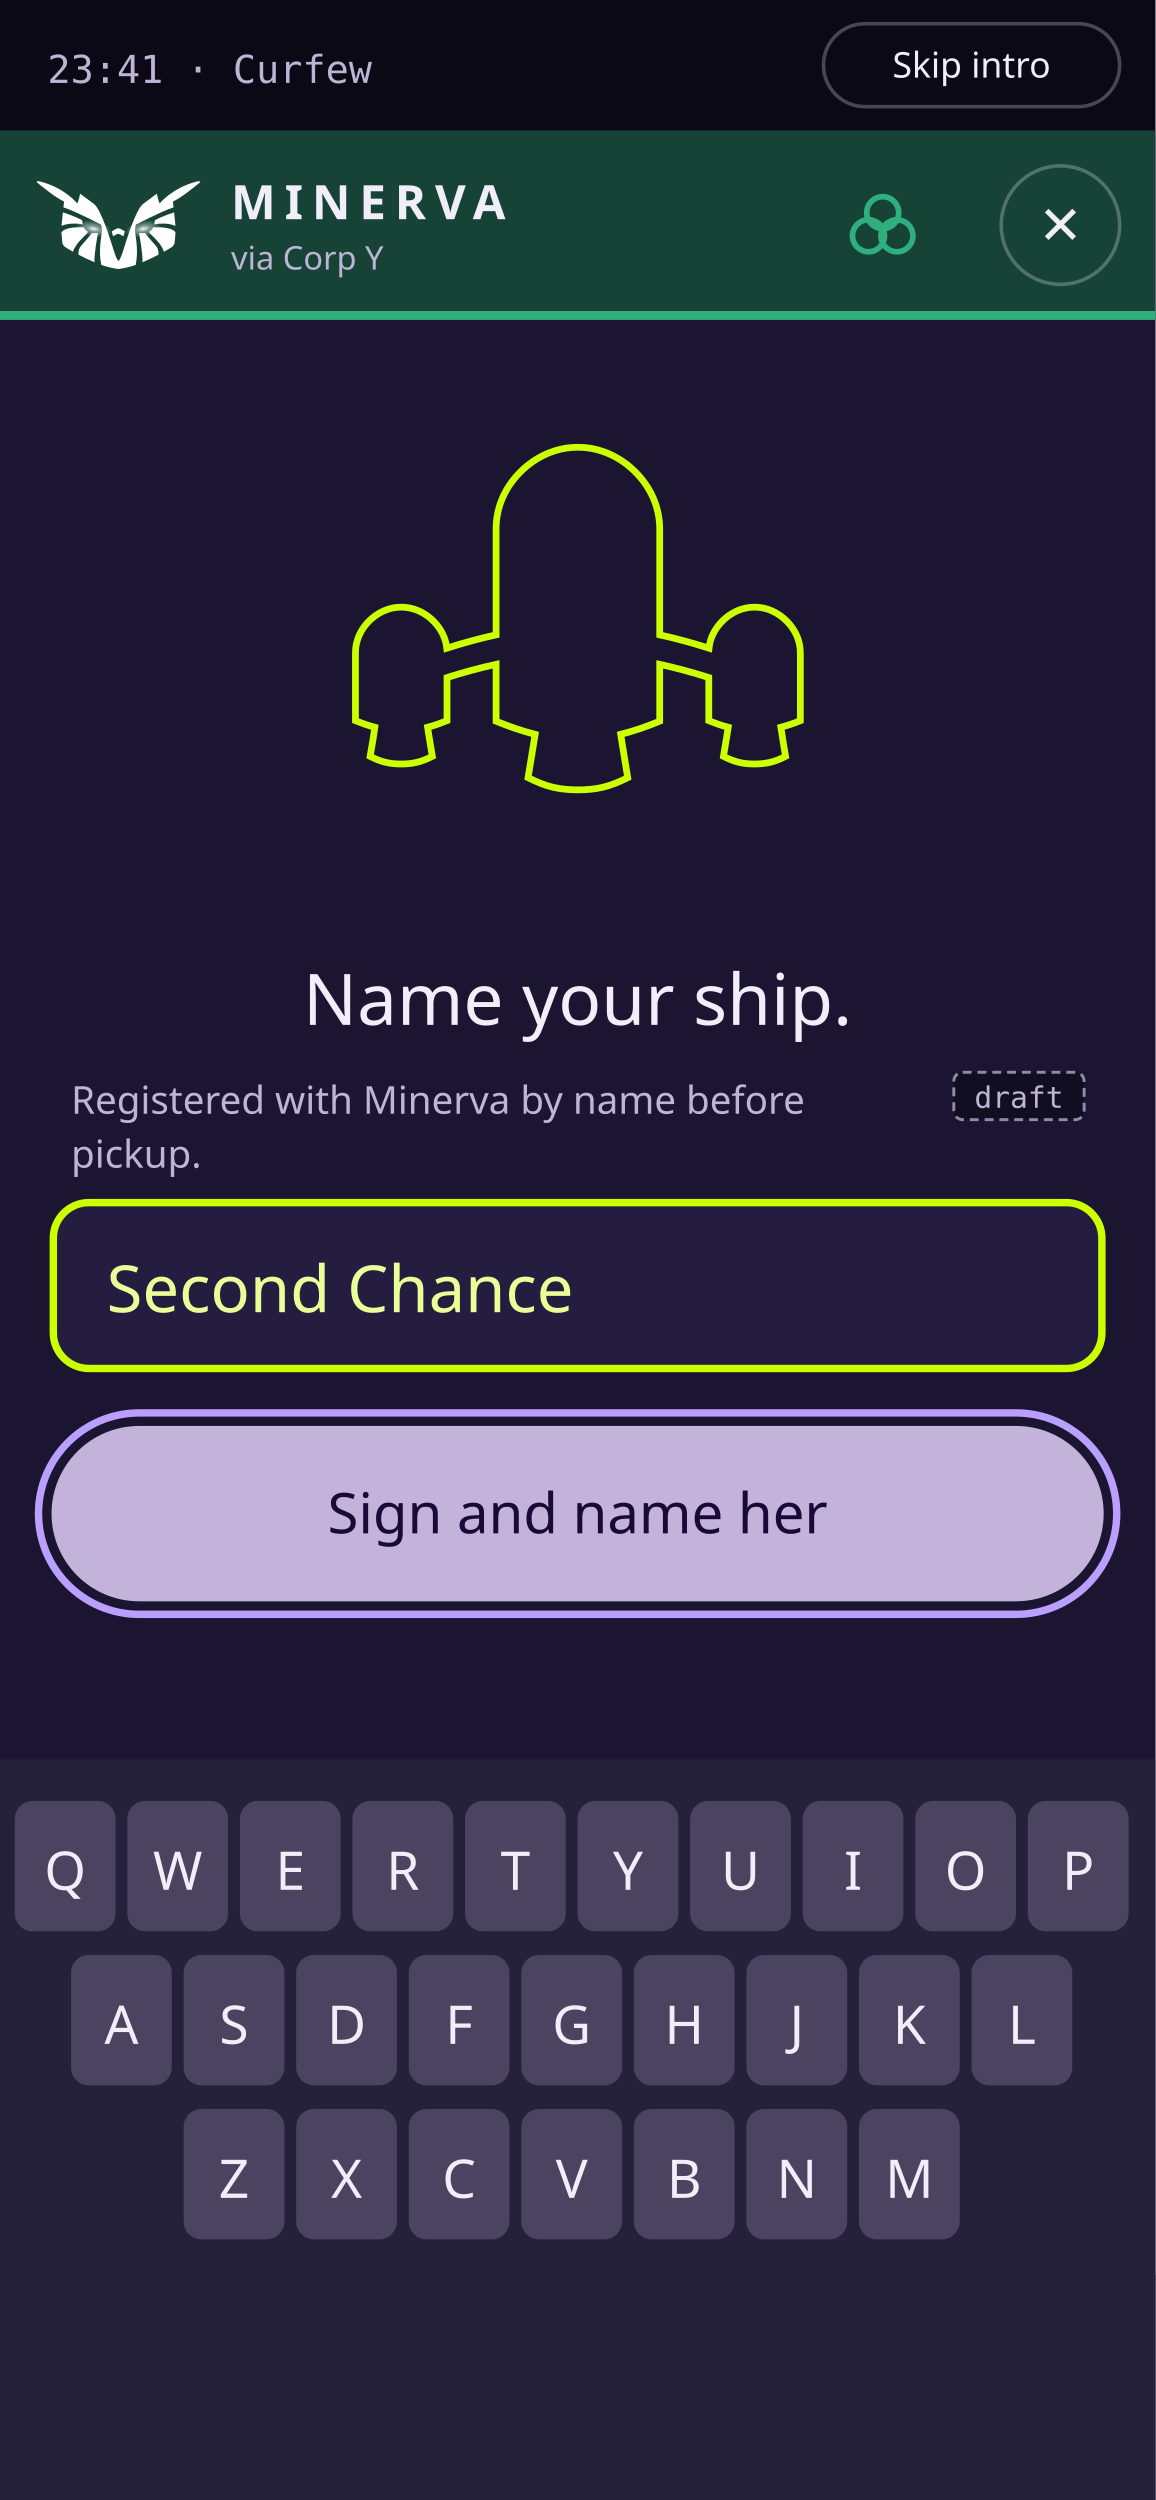
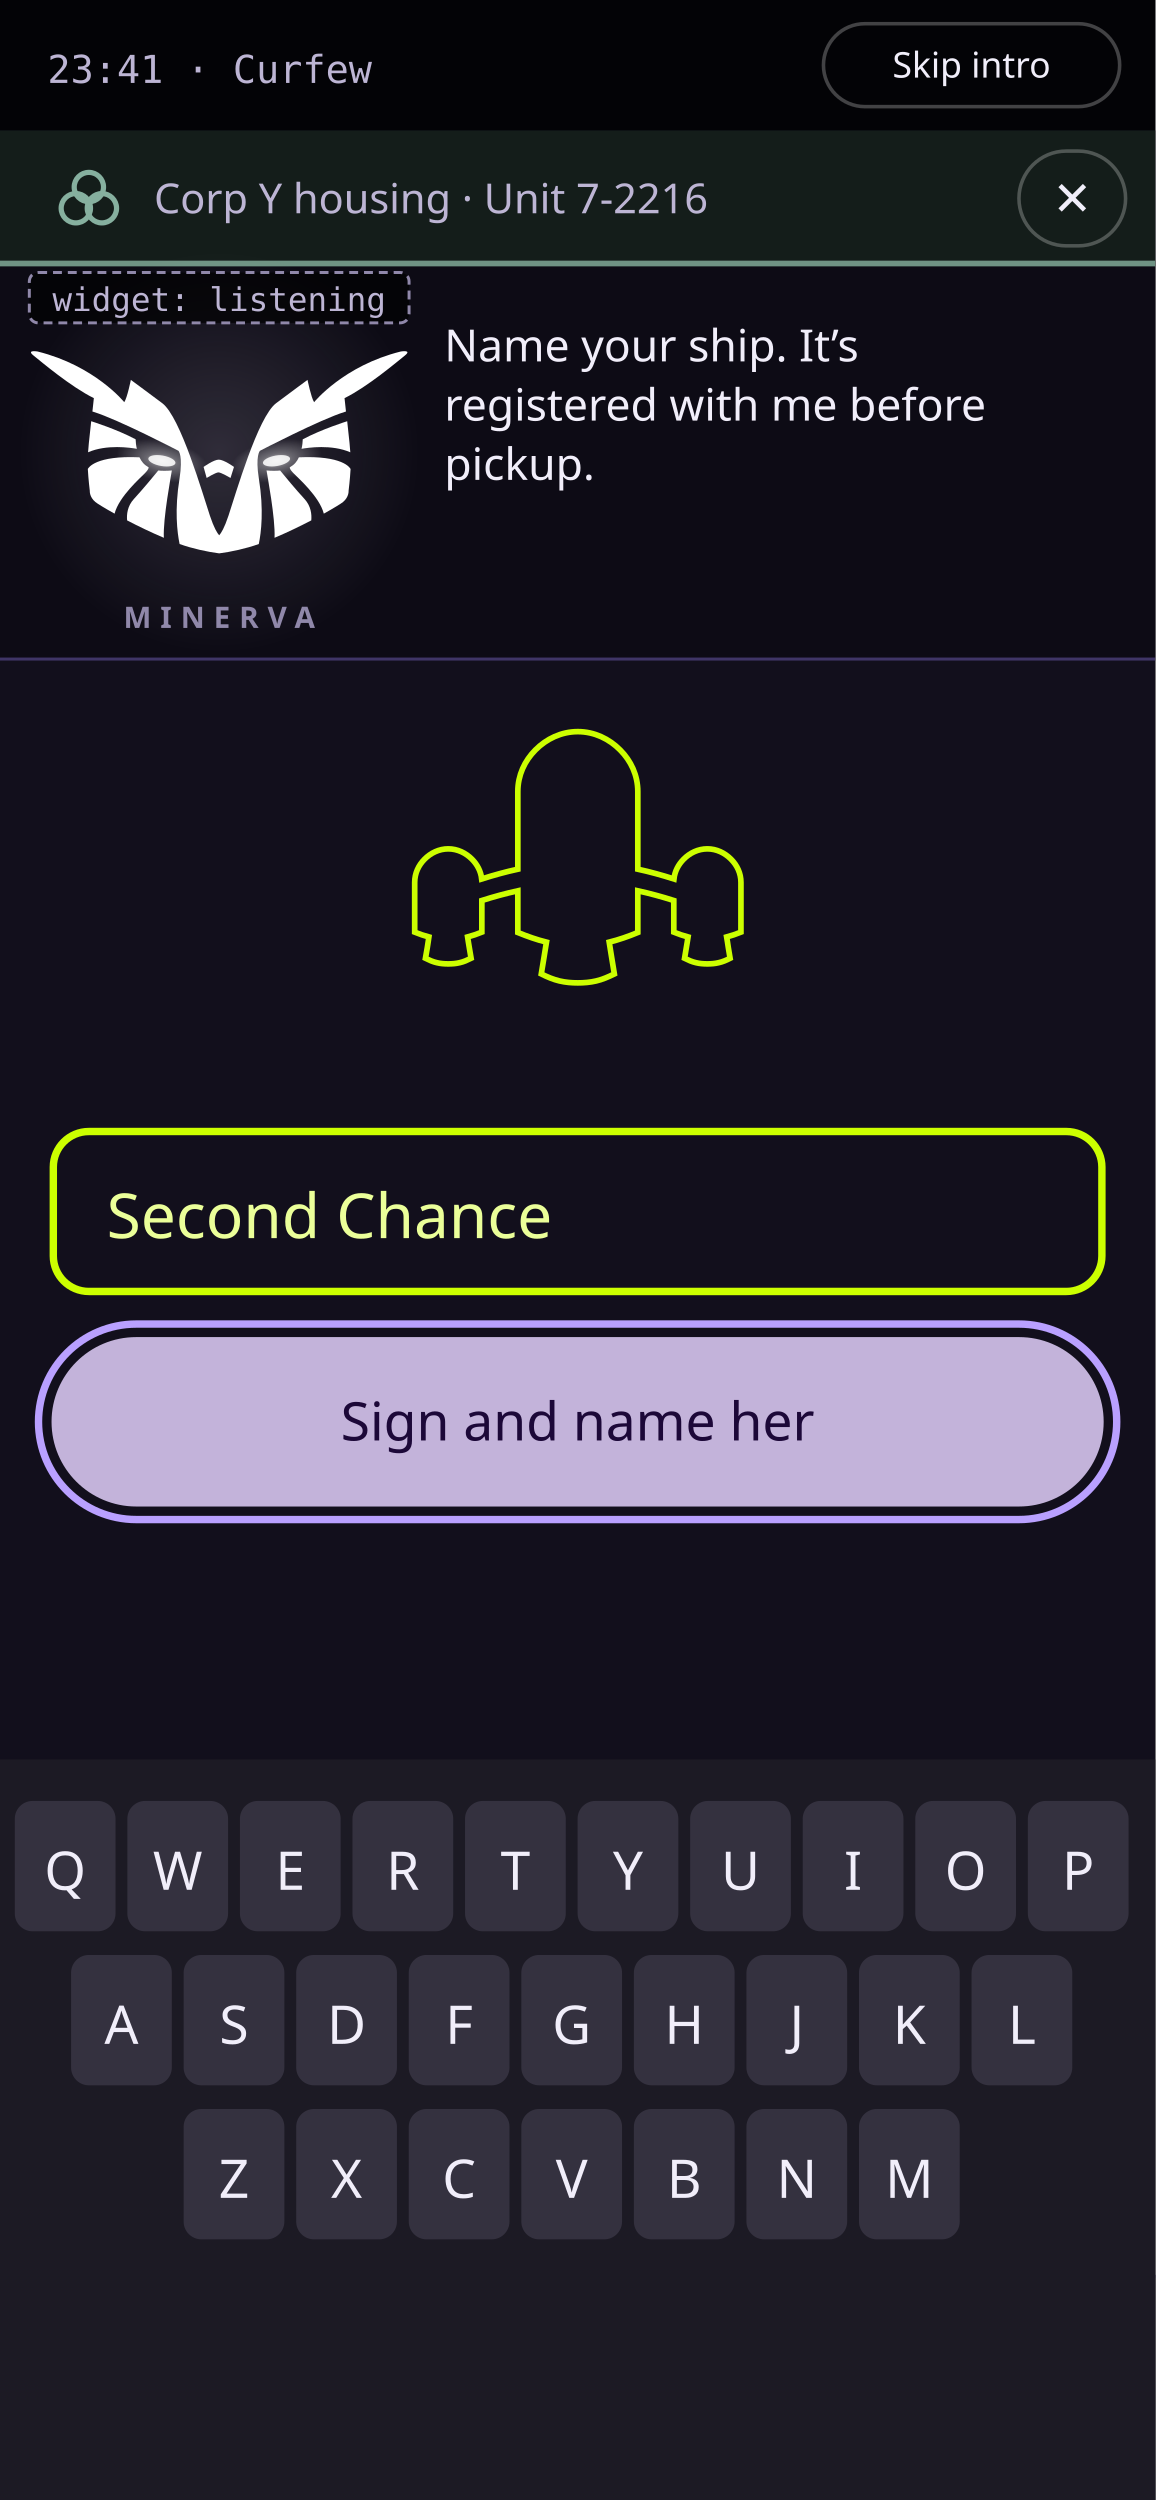
<svg xmlns="http://www.w3.org/2000/svg" viewBox="0 0 390 844" width="390" height="844">
  <defs>
    <linearGradient id="sky" x1="0" y1="0" x2="0" y2="1">
-       <stop offset="0" stop-color="#07061a" />
-       <stop offset="0.65" stop-color="#1a1242" />
-       <stop offset="1" stop-color="#3a1f55" />
+       <stop offset="0" stop-color="#040308" />
+       <stop offset="0.7" stop-color="#0f0d18" />
+       <stop offset="1" stop-color="#211c2c" />
    </linearGradient>
    <radialGradient id="owl-eye">
      <stop offset="0" stop-color="#fff" stop-opacity="0.95" />
      <stop offset="0.35" stop-color="#fff" stop-opacity="0.45" />
      <stop offset="1" stop-color="#fff" stop-opacity="0" />
    </radialGradient>
-     <radialGradient id="tv-glow" cx="0.5" cy="0.5" r="0.5">
-       <stop offset="0" stop-color="#4d7cff" stop-opacity="0.35" />
-       <stop offset="1" stop-color="#4d7cff" stop-opacity="0" />
-     </radialGradient>
-     <radialGradient id="screen-glow" cx="0.5" cy="0.5" r="0.5">
-       <stop offset="0" stop-color="#b9a0ff" stop-opacity="0.35" />
-       <stop offset="1" stop-color="#b9a0ff" stop-opacity="0" />
-     </radialGradient>
-     <radialGradient id="vapor" cx="0.5" cy="0.5" r="0.5">
-       <stop offset="0" stop-color="#e6dcf5" stop-opacity="0.5" />
+     <radialGradient id="face-glow">
+       <stop offset="0" stop-color="#e6dcf5" stop-opacity="0.16" />
      <stop offset="1" stop-color="#e6dcf5" stop-opacity="0" />
+     </radialGradient>
+     <radialGradient id="light">
+       <stop offset="0" stop-color="#d8d4e4" stop-opacity="0.22" />
+       <stop offset="1" stop-color="#d8d4e4" stop-opacity="0" />
+     </radialGradient>
+     <radialGradient id="light-strong">
+       <stop offset="0" stop-color="#e6dcf5" stop-opacity="0.45" />
+       <stop offset="1" stop-color="#e6dcf5" stop-opacity="0" />
+     </radialGradient>
+     <radialGradient id="vapor">
+       <stop offset="0" stop-color="#d8d4e4" stop-opacity="0.4" />
+       <stop offset="1" stop-color="#d8d4e4" stop-opacity="0" />
    </radialGradient>
    <radialGradient id="earth-light" cx="35%" cy="30%" r="75%">
      <stop offset="0%" stop-color="#a8e6ff" />
      <stop offset="50%" stop-color="#2f7fd9" />
      <stop offset="100%" stop-color="#1a2a6e" />
    </radialGradient>
    <radialGradient id="earth-shade" cx="70%" cy="70%" r="80%">
      <stop offset="40%" stop-color="#000" stop-opacity="0" />
      <stop offset="100%" stop-color="#000" stop-opacity="0.65" />
    </radialGradient>
-     <radialGradient id="vignette" cx="0.5" cy="0.5" r="0.75">
-       <stop offset="0.55" stop-color="#000" stop-opacity="0" />
-       <stop offset="1" stop-color="#000" stop-opacity="0.7" />
-     </radialGradient>
    <linearGradient id="ad-x" x1="0" y1="0" x2="1" y2="1">
-       <stop offset="0" stop-color="#4d7cff" />
-       <stop offset="1" stop-color="#1b2f7a" />
+       <stop offset="0" stop-color="#3a4462" />
+       <stop offset="1" stop-color="#11141f" />
    </linearGradient>
    <linearGradient id="ad-y" x1="0" y1="0" x2="1" y2="1">
-       <stop offset="0" stop-color="#36c48e" />
-       <stop offset="1" stop-color="#0e5a40" />
+       <stop offset="0" stop-color="#34483f" />
+       <stop offset="1" stop-color="#0e1512" />
    </linearGradient>
    <linearGradient id="ad-z" x1="0" y1="0" x2="1" y2="1">
-       <stop offset="0" stop-color="#0b2a33" />
-       <stop offset="0.55" stop-color="#127c94" />
-       <stop offset="1" stop-color="#ff8a3d" />
+       <stop offset="0" stop-color="#14232a" />
+       <stop offset="0.6" stop-color="#2a4a54" />
+       <stop offset="1" stop-color="#4e3a2c" />
    </linearGradient>
    <linearGradient id="ad-junk1" x1="0" y1="0" x2="1" y2="0">
-       <stop offset="0" stop-color="#ff4d4d" />
-       <stop offset="1" stop-color="#ff9a3d" />
+       <stop offset="0" stop-color="#5a3434" />
+       <stop offset="1" stop-color="#5e4632" />
    </linearGradient>
    <linearGradient id="ad-junk2" x1="0" y1="0" x2="0" y2="1">
-       <stop offset="0" stop-color="#7cff6b" />
-       <stop offset="1" stop-color="#1fa34a" />
+       <stop offset="0" stop-color="#3f5440" />
+       <stop offset="1" stop-color="#1f2c22" />
    </linearGradient>
    <linearGradient id="ad-junk3" x1="0" y1="0" x2="1" y2="1">
-       <stop offset="0" stop-color="#b65cff" />
-       <stop offset="1" stop-color="#3d1bd1" />
+       <stop offset="0" stop-color="#47395e" />
+       <stop offset="1" stop-color="#1f1a33" />
    </linearGradient>
    <linearGradient id="glass" x1="0" y1="0" x2="1" y2="1">
-       <stop offset="0" stop-color="#b9a0ff" stop-opacity="0.10" />
-       <stop offset="0.5" stop-color="#b9a0ff" stop-opacity="0.02" />
-       <stop offset="1" stop-color="#b9a0ff" stop-opacity="0.08" />
+       <stop offset="0" stop-color="#d8d4e4" stop-opacity="0.07" />
+       <stop offset="0.5" stop-color="#d8d4e4" stop-opacity="0.01" />
+       <stop offset="1" stop-color="#d8d4e4" stop-opacity="0.05" />
    </linearGradient>
    <linearGradient id="scrim" x1="0" y1="0" x2="0" y2="1">
-       <stop offset="0" stop-color="#0b0916" stop-opacity="0.86" />
-       <stop offset="1" stop-color="#0b0916" stop-opacity="0.92" />
-     </linearGradient>
-     <linearGradient id="band-z" x1="0" y1="0" x2="1" y2="0">
-       <stop offset="0" stop-color="#0f3540" />
-       <stop offset="0.7" stop-color="#0f3540" />
-       <stop offset="1" stop-color="#5a2d14" />
-     </linearGradient>
+       <stop offset="0" stop-color="#030306" stop-opacity="0.86" />
+       <stop offset="1" stop-color="#030306" stop-opacity="0.94" />
+     </linearGradient>
+     <radialGradient id="blackout" gradientUnits="userSpaceOnUse" cx="1275" cy="480" r="330">
+       <stop offset="0" stop-color="#000" stop-opacity="0" />
+       <stop offset="0.3" stop-color="#000" stop-opacity="0.55" />
+       <stop offset="0.75" stop-color="#000" stop-opacity="0.97" />
+       <stop offset="1" stop-color="#000" stop-opacity="1" />
+     </radialGradient>
  </defs>
-   <rect x="0" y="0" width="390" height="844" fill="#0b0916" />
-   <rect x="0" y="0" width="390" height="844" fill="#0b0916" />
-   <rect x="0" y="44" width="390" height="800" rx="0" fill="#1b1531" stroke-width="2" />
-   <path d="M0 108 L0 44  L390 44  L390 108 Z" fill="#164336" />
-   <rect x="0" y="105" width="390" height="3" fill="#2fae7e" />
-   <g transform="translate(40 76) scale(0.3111111)">
-     <g fill="url(#owl-eye)">
-       <ellipse cx="-27" cy="4" rx="20" ry="9" transform="rotate(10 -27 4)" />
-       <ellipse cx="27" cy="4" rx="20" ry="9" transform="rotate(-10 27 4)" />
-     </g>
-     <g fill="#ffffff" transform="translate(-108 -108)">
-       <path d="M69.2,107.174c-0.396-1.626-0.538-3.195-0.568-4.477c-8.902-4.766-20.888-8.513-20.888-8.513l-0.056-0.042 l-0.9,8.401c0,0-0.349,2.878-0.573,6.267C54.958,104.972,66.226,106.636,69.2,107.174z" />
-       <path d="M72.869,117.995c0.798-0.847,1.837-1.884,1.893-2.895c-2.237-1.271-3.397-2.721-4.313-4.725 c-20.648-0.939-24.073,4.927-24.355,5.494c0.257,4.908,0.933,10.318,0.933,10.318s-0.238,2.866,2.627,5.251 c0.813,0.679,4.182,2.778,9.048,5.48C60.777,128.795,71.248,119.718,72.869,117.995z" />
-       <path d="M79.295,116.58c-2.068,2.535-7.213,8.776-11.492,13.428c-3.069,3.336-3.454,7.271-3.195,10.09 c5.147,2.687,11.161,5.605,17.314,8.204c-0.467-9.009,3.437-29.459,3.765-31.74C83.729,116.767,80.806,116.798,79.295,116.58z" />
-       <path d="M169.784,108.811c-0.226-3.388-0.573-6.267-0.573-6.267l-0.899-8.401l-0.055,0.042 c0,0-11.989,3.747-20.892,8.513c-0.03,1.281-0.168,2.85-0.564,4.477C149.773,106.636,161.042,104.972,169.784,108.811z" />
-       <path d="M145.549,110.376c-0.916,2.004-2.075,3.453-4.312,4.725c0.054,1.011,1.095,2.048,1.893,2.895 c1.621,1.723,12.093,10.8,14.168,18.925c4.865-2.702,8.235-4.802,9.049-5.48c2.864-2.385,2.625-5.251,2.625-5.251 s0.679-5.41,0.935-10.318C169.62,115.303,166.201,109.437,145.549,110.376z" />
-       <path d="M136.704,116.58c-1.512,0.218-4.434,0.187-6.392-0.019c0.328,2.281,4.231,22.731,3.767,31.74 c6.15-2.599,12.165-5.518,17.312-8.204c0.256-2.819-0.126-6.754-3.194-10.09C143.916,125.356,138.772,119.115,136.704,116.58z" />
-       <path d="M193.568,60.513c-26.985,6.686-40.838,23.881-40.838,23.881c-1.431-2.149-3.103-10.506-3.103-10.506 s-6.208,4.537-14.806,10.986c-8.597,6.445-19.105,42.985-22.448,53.015c-1.914,5.743-3.429,8.188-4.375,9.23 c-0.944-1.042-2.459-3.487-4.373-9.23c-3.343-10.029-13.852-46.57-22.449-53.015c-8.597-6.449-14.805-10.986-14.805-10.986 s-1.672,8.357-3.105,10.506c0,0-13.852-17.195-40.838-23.881c0,0-5.493-0.954-1.91,1.912C24.1,65.29,38.19,77.23,48.938,82.484 l-0.678,6.316c0.147,0.044,0.284,0.083,0.438,0.129c11.701,3.583,40.12,18.388,40.12,18.388s2.23,2.318,0.479,13.138 c-2.379,14.692-1.103,25.271,0.044,30.773c5.84,2.132,13.392,3.758,18.65,4.407v0.003c0.002,0,0.006,0,0.008,0 c0.003,0,0.007,0,0.009,0v-0.003c5.259-0.649,12.811-2.275,18.652-4.407c1.145-5.503,2.42-16.081,0.042-30.773 c-1.751-10.82,0.478-13.138,0.478-13.138S155.6,92.514,167.3,88.93c0.152-0.046,0.29-0.085,0.439-0.129l-0.676-6.316 c10.745-5.254,24.834-17.194,28.42-20.06C199.064,59.559,193.568,60.513,193.568,60.513z" />
-       <path d="M107.646,117.473c1.24,0,5.693,2.625,5.693,2.625l1.634-5.197c0,0-4.762-3.433-7.165-3.433 c-2.402,0-7.165,3.433-7.165,3.433l1.444,5.197C102.087,120.098,106.405,117.473,107.646,117.473z" />
-     </g>
-   </g>
-   <text x="78" y="74" fill="#f1eefa" font-size="16" font-family="Ubuntu, 'Segoe UI', system-ui, sans-serif" font-weight="700" letter-spacing="3">MINERVA</text>
-   <text x="78" y="91" fill="#bdb5d4" font-size="11" font-family="Ubuntu, 'Segoe UI', system-ui, sans-serif">via Corp Y</text>
-   <g transform="translate(298 76) scale(0.6)" fill="none" stroke="#2fae7e" stroke-width="3.2" stroke-linejoin="round" stroke-linecap="round">
+   <rect x="0" y="0" width="390" height="844" fill="#030306" />
+   <rect x="0" y="0" width="390" height="844" fill="#030306" />
+   <rect x="0" y="44" width="390" height="800" rx="0" fill="#120f1c" stroke-width="1.5" />
+   <path d="M0 90 L0 44  L390 44  L390 90 Z" fill="#141d1a" />
+   <rect x="0" y="88" width="390" height="2" fill="#86b09f" opacity="0.8" />
+   <g transform="translate(30 67) scale(0.55)" fill="none" stroke="#86b09f" stroke-width="3.2" stroke-linejoin="round" stroke-linecap="round">
    <circle cx="0" cy="-7" r="9" />
    <circle cx="-8" cy="6" r="9" />
    <circle cx="8" cy="6" r="9" />
  </g>
-   <rect x="338" y="56" width="40" height="40" rx="20" fill="none" stroke="#ffffff40" stroke-width="1.2" />
-   <text x="358" y="82.3" fill="#f1eefa" font-size="18" font-family="Ubuntu, 'Segoe UI', system-ui, sans-serif" font-weight="500" text-anchor="middle">✕</text>
-   <rect x="0" y="768" width="390" height="76" fill="#140f27" />
+   <text x="52" y="72" fill="#bdb5d4" font-size="14" font-family="Ubuntu, 'Segoe UI', system-ui, sans-serif">Corp Y housing · Unit 7-2216</text>
+   <rect x="344" y="51" width="36" height="32" rx="16" fill="none" stroke="#ffffff40" stroke-width="1.2" />
+   <text x="362" y="72.6" fill="#f1eefa" font-size="16" font-family="Ubuntu, 'Segoe UI', system-ui, sans-serif" font-weight="500" text-anchor="middle">✕</text>
+   <rect x="0" y="90" width="390" height="132" fill="#0d0b15" />
+   <rect x="0" y="222" width="390" height="1" fill="#3f3566" />
+   <g transform="translate(74 152) scale(0.6888889) translate(0 1) rotate(0) scale(1.04)">
+     <circle r="95" fill="url(#face-glow)" opacity="1" />
+     <g transform="translate(-27 4) rotate(10) scale(1.08 1.08)">
+       <ellipse rx="20" ry="9" fill="url(#owl-eye)" opacity="0.69" />
+       <ellipse rx="6" ry="2.3" fill="#fff" opacity="0.86" />
+     </g>
+     <g transform="translate(27 4) rotate(-10) scale(1.08 1.08)">
+       <ellipse rx="20" ry="9" fill="url(#owl-eye)" opacity="0.69" />
+       <ellipse rx="6" ry="2.3" fill="#fff" opacity="0.86" />
+     </g>
+     <g fill="#ffffff">
+       <g transform="translate(-50.3 -7.3) rotate(0) scale(1 1) translate(50.3 6.5)" opacity="1">
+         <path d="M69.2,107.174c-0.396-1.626-0.538-3.195-0.568-4.477c-8.902-4.766-20.888-8.513-20.888-8.513l-0.056-0.042 l-0.9,8.401c0,0-0.349,2.878-0.573,6.267C54.958,104.972,66.226,106.636,69.2,107.174z" transform="translate(-108 -108)" />
+       </g>
+       <g transform="translate(-47.6 15.6) rotate(0) scale(1 1) translate(47.6 -15.6)" opacity="1">
+         <path d="M72.869,117.995c0.798-0.847,1.837-1.884,1.893-2.895c-2.237-1.271-3.397-2.721-4.313-4.725 c-20.648-0.939-24.073,4.927-24.355,5.494c0.257,4.908,0.933,10.318,0.933,10.318s-0.238,2.866,2.627,5.251 c0.813,0.679,4.182,2.778,9.048,5.48C60.777,128.795,71.248,119.718,72.869,117.995z" transform="translate(-108 -108)" />
+       </g>
+       <g transform="translate(-32.9 24.4) rotate(0) scale(1 1) translate(32.9 -24.4)" opacity="1">
+         <path d="M79.295,116.58c-2.068,2.535-7.213,8.776-11.492,13.428c-3.069,3.336-3.454,7.271-3.195,10.09 c5.147,2.687,11.161,5.605,17.314,8.204c-0.467-9.009,3.437-29.459,3.765-31.74C83.729,116.767,80.806,116.798,79.295,116.58z" transform="translate(-108 -108)" />
+       </g>
+       <g transform="translate(50.3 -7.3) rotate(0) scale(1 1) translate(-50.3 6.5)" opacity="1">
+         <path d="M169.784,108.811c-0.226-3.388-0.573-6.267-0.573-6.267l-0.899-8.401l-0.055,0.042 c0,0-11.989,3.747-20.892,8.513c-0.03,1.281-0.168,2.85-0.564,4.477C149.773,106.636,161.042,104.972,169.784,108.811z" transform="translate(-108 -108)" />
+       </g>
+       <g transform="translate(47.6 15.6) rotate(0) scale(1 1) translate(-47.6 -15.6)" opacity="1">
+         <path d="M145.549,110.376c-0.916,2.004-2.075,3.453-4.312,4.725c0.054,1.011,1.095,2.048,1.893,2.895 c1.621,1.723,12.093,10.8,14.168,18.925c4.865-2.702,8.235-4.802,9.049-5.48c2.864-2.385,2.625-5.251,2.625-5.251 s0.679-5.41,0.935-10.318C169.62,115.303,166.201,109.437,145.549,110.376z" transform="translate(-108 -108)" />
+       </g>
+       <g transform="translate(32.9 24.4) rotate(0) scale(1 1) translate(-32.9 -24.4)" opacity="1">
+         <path d="M136.704,116.58c-1.512,0.218-4.434,0.187-6.392-0.019c0.328,2.281,4.231,22.731,3.767,31.74 c6.15-2.599,12.165-5.518,17.312-8.204c0.256-2.819-0.126-6.754-3.194-10.09C143.916,125.356,138.772,119.115,136.704,116.58z" transform="translate(-108 -108)" />
+       </g>
+       <g transform="translate(0 0) rotate(0) scale(1 1) translate(0 0)" opacity="1">
+         <path d="M193.568,60.513c-26.985,6.686-40.838,23.881-40.838,23.881c-1.431-2.149-3.103-10.506-3.103-10.506 s-6.208,4.537-14.806,10.986c-8.597,6.445-19.105,42.985-22.448,53.015c-1.914,5.743-3.429,8.188-4.375,9.23 c-0.944-1.042-2.459-3.487-4.373-9.23c-3.343-10.029-13.852-46.57-22.449-53.015c-8.597-6.449-14.805-10.986-14.805-10.986 s-1.672,8.357-3.105,10.506c0,0-13.852-17.195-40.838-23.881c0,0-5.493-0.954-1.91,1.912C24.1,65.29,38.19,77.23,48.938,82.484 l-0.678,6.316c0.147,0.044,0.284,0.083,0.438,0.129c11.701,3.583,40.12,18.388,40.12,18.388s2.23,2.318,0.479,13.138 c-2.379,14.692-1.103,25.271,0.044,30.773c5.84,2.132,13.392,3.758,18.65,4.407v0.003c0.002,0,0.006,0,0.008,0 c0.003,0,0.007,0,0.009,0v-0.003c5.259-0.649,12.811-2.275,18.652-4.407c1.145-5.503,2.42-16.081,0.042-30.773 c-1.751-10.82,0.478-13.138,0.478-13.138S155.6,92.514,167.3,88.93c0.152-0.046,0.29-0.085,0.439-0.129l-0.676-6.316 c10.745-5.254,24.834-17.194,28.42-20.06C199.064,59.559,193.568,60.513,193.568,60.513z" transform="translate(-108 -108)" />
+       </g>
+       <g transform="translate(-0.2 7.8) rotate(0) scale(1 1) translate(0.2 -7.8)" opacity="1">
+         <path d="M107.646,117.473c1.24,0,5.693,2.625,5.693,2.625l1.634-5.197c0,0-4.762-3.433-7.165-3.433 c-2.402,0-7.165,3.433-7.165,3.433l1.444,5.197C102.087,120.098,106.405,117.473,107.646,117.473z" transform="translate(-108 -108)" />
+       </g>
+     </g>
+   </g>
+   <text x="74" y="212" fill="#9088aa" font-size="10" font-family="Ubuntu, 'Segoe UI', system-ui, sans-serif" font-weight="700" text-anchor="middle" letter-spacing="3">MINERVA</text>
+   <text x="150" y="122" fill="#f1eefa" font-size="15" font-family="Ubuntu, 'Segoe UI', system-ui, sans-serif">Name your ship. It’s</text>
+   <text x="150" y="142" fill="#f1eefa" font-size="15" font-family="Ubuntu, 'Segoe UI', system-ui, sans-serif">registered with me before</text>
+   <text x="150" y="162" fill="#f1eefa" font-size="15" font-family="Ubuntu, 'Segoe UI', system-ui, sans-serif">pickup.</text>
+   <rect x="0" y="768" width="390" height="76" fill="#0d0b15" />
  <rect x="0" y="768" width="390" height="1" fill="#3f3566" />
  <rect x="6" y="776" width="85.5" height="54" rx="14" fill="none" stroke="#ffffff30" stroke-width="1" />
  <text x="48.75" y="808" fill="#f1eefa" font-size="14" font-family="Ubuntu, 'Segoe UI', system-ui, sans-serif" font-weight="500" text-anchor="middle">Account</text>
  <rect x="103.5" y="776" width="85.5" height="54" rx="14" fill="none" stroke="#ffffff30" stroke-width="1" />
  <text x="146.25" y="808" fill="#f1eefa" font-size="14" font-family="Ubuntu, 'Segoe UI', system-ui, sans-serif" font-weight="500" text-anchor="middle">Health</text>
  <rect x="201" y="776" width="85.5" height="54" rx="14" fill="none" stroke="#ffffff30" stroke-width="1" />
  <text x="243.75" y="808" fill="#f1eefa" font-size="14" font-family="Ubuntu, 'Segoe UI', system-ui, sans-serif" font-weight="500" text-anchor="middle">Mail</text>
  <circle cx="276.5" cy="780" r="11" fill="#e1177c" />
  <text x="276.5" y="784.5" fill="#f1eefa" font-size="12" font-family="Ubuntu, 'Segoe UI', system-ui, sans-serif" font-weight="700" text-anchor="middle">2</text>
  <rect x="298.5" y="776" width="85.5" height="54" rx="14" fill="#c3b3da" stroke-width="1" />
  <text x="341.25" y="808" fill="#1c0838" font-size="14" font-family="Ubuntu, 'Segoe UI', system-ui, sans-serif" font-weight="500" text-anchor="middle">Jobs</text>
-   <g transform="translate(195 226) rotate(0) scale(0.0326087) translate(-2300 -2300)">
-     <path d="M2303 0c0,0 0,0 0,0 233,0 443,102 598,259 151,152 249,355 249,588 0,332 0,663 0,995l0 100c170,37 340,84 510,138 12,-109 63,-204 137,-279 87,-88 204,-146 335,-146 0,0 0,0 0,0 130,0 247,58 334,146 85,85 140,198 140,328 0,117 0,234 0,351 0,117 0,234 0,351 -67,27 -135,50 -202,68l12 72c4,27 8,53 12,79 9,51 17,101 25,150 -53,27 -106,50 -161,62 -53,13 -107,17 -160,17 -54,0 -108,-4 -161,-17 -54,-12 -107,-35 -161,-62 8,-49 17,-99 25,-151 4,-25 8,-51 13,-78 3,-24 7,-48 11,-72 -67,-18 -134,-41 -201,-68 0,-117 0,-234 0,-351l0 -96c-170,-54 -339,-100 -508,-137l0 589c-135,56 -269,102 -404,136l13 81c6,42 13,84 20,125 13,82 27,163 40,243 -86,42 -171,79 -258,99 -85,20 -172,27 -258,27 -86,0 -173,-7 -258,-27 -87,-20 -173,-57 -258,-99 13,-80 26,-161 40,-243 7,-41 13,-83 20,-125 4,-27 8,-54 13,-81 -135,-34 -269,-81 -404,-136l0 -589c-169,37 -338,83 -508,137l0 96c0,117 0,234 0,351 -67,27 -134,50 -201,68l11 72c4,27 8,53 13,79 8,51 16,101 25,150 -54,27 -107,50 -161,62 -53,13 -107,17 -161,17 -54,0 -108,-4 -161,-17 -54,-12 -107,-35 -161,-62 9,-49 17,-99 26,-151 4,-25 8,-51 12,-78 4,-24 8,-48 11,-72 -67,-18 -134,-41 -201,-68 0,-117 0,-234 0,-351 0,-117 0,-234 0,-351 0,-130 55,-243 139,-328 87,-88 205,-146 335,-146 0,0 0,0 0,0 130,0 248,58 335,146 74,75 125,170 137,279 170,-54 340,-101 510,-138l0 -100c0,-332 0,-663 0,-995 0,-233 97,-436 249,-589 155,-156 365,-258 598,-258z" fill="none" stroke="#ccff00" stroke-width="70" />
+   <rect x="9.9" y="92" width="128.2" height="17" rx="3" fill="#000000aa" stroke="#9088aa" stroke-width="1" stroke-dasharray="3 2" />
+   <text x="74" y="105" fill="#bdb5d4" font-size="11" font-family="'Ubuntu Mono', ui-monospace, monospace" text-anchor="middle">widget: listening</text>
+   <g transform="translate(195 302) rotate(0) scale(0.02391304) translate(-2300 -2300)">
+     <path d="M2303 0c0,0 0,0 0,0 233,0 443,102 598,259 151,152 249,355 249,588 0,332 0,663 0,995l0 100c170,37 340,84 510,138 12,-109 63,-204 137,-279 87,-88 204,-146 335,-146 0,0 0,0 0,0 130,0 247,58 334,146 85,85 140,198 140,328 0,117 0,234 0,351 0,117 0,234 0,351 -67,27 -135,50 -202,68l12 72c4,27 8,53 12,79 9,51 17,101 25,150 -53,27 -106,50 -161,62 -53,13 -107,17 -160,17 -54,0 -108,-4 -161,-17 -54,-12 -107,-35 -161,-62 8,-49 17,-99 25,-151 4,-25 8,-51 13,-78 3,-24 7,-48 11,-72 -67,-18 -134,-41 -201,-68 0,-117 0,-234 0,-351l0 -96c-170,-54 -339,-100 -508,-137l0 589c-135,56 -269,102 -404,136l13 81c6,42 13,84 20,125 13,82 27,163 40,243 -86,42 -171,79 -258,99 -85,20 -172,27 -258,27 -86,0 -173,-7 -258,-27 -87,-20 -173,-57 -258,-99 13,-80 26,-161 40,-243 7,-41 13,-83 20,-125 4,-27 8,-54 13,-81 -135,-34 -269,-81 -404,-136l0 -589c-169,37 -338,83 -508,137l0 96c0,117 0,234 0,351 -67,27 -134,50 -201,68l11 72c4,27 8,53 13,79 8,51 16,101 25,150 -54,27 -107,50 -161,62 -53,13 -107,17 -161,17 -54,0 -108,-4 -161,-17 -54,-12 -107,-35 -161,-62 9,-49 17,-99 26,-151 4,-25 8,-51 12,-78 4,-24 8,-48 11,-72 -67,-18 -134,-41 -201,-68 0,-117 0,-234 0,-351 0,-117 0,-234 0,-351 0,-130 55,-243 139,-328 87,-88 205,-146 335,-146 0,0 0,0 0,0 130,0 248,58 335,146 74,75 125,170 137,279 170,-54 340,-101 510,-138l0 -100c0,-332 0,-663 0,-995 0,-233 97,-436 249,-589 155,-156 365,-258 598,-258z" fill="none" stroke="#ccff00" stroke-width="80" />
  </g>
-   <text x="195" y="346" fill="#f1eefa" font-size="24" font-family="Ubuntu, 'Segoe UI', system-ui, sans-serif" font-weight="500" text-anchor="middle">Name your ship.</text>
-   <rect x="322" y="362" width="44" height="16" rx="3" fill="#00000055" stroke="#9088aa" stroke-width="1" stroke-dasharray="3 2" />
-   <text x="344" y="374" fill="#bdb5d4" font-size="10" font-family="'Ubuntu Mono', ui-monospace, monospace" text-anchor="middle">draft</text>
-   <text x="24" y="376" fill="#bdb5d4" font-size="13" font-family="Ubuntu, 'Segoe UI', system-ui, sans-serif">Registered with Minerva by name before</text>
-   <text x="24" y="394.2" fill="#bdb5d4" font-size="13" font-family="Ubuntu, 'Segoe UI', system-ui, sans-serif">pickup.</text>
-   <rect x="18" y="406" width="354" height="56" rx="12" fill="#251d40" stroke="#ccff00" stroke-width="2.5" />
-   <text x="36" y="443" fill="#ebff99" font-size="22" font-family="Ubuntu, 'Segoe UI', system-ui, sans-serif">Second Chance</text>
-   <rect x="13" y="477" width="364" height="68" rx="34" fill="none" stroke="#b9a0ff" stroke-width="2.5" />
-   <rect x="18" y="482" width="354" height="58" rx="29" fill="#c3b3da" stroke="#c3b3da" stroke-width="1.2" />
-   <text x="195" y="517.65" fill="#1c0838" font-size="19" font-family="Ubuntu, 'Segoe UI', system-ui, sans-serif" font-weight="500" text-anchor="middle">Sign and name her</text>
-   <rect x="0" y="594" width="390" height="250" fill="#26213a" />
-   <rect x="5" y="608" width="34" height="44" rx="6" fill="#4a4460" />
+   <rect x="18" y="382" width="354" height="54" rx="12" fill="#120f1c" stroke="#ccff00" stroke-width="2.5" />
+   <text x="36" y="418" fill="#ebff99" font-size="21" font-family="Ubuntu, 'Segoe UI', system-ui, sans-serif">Second Chance</text>
+   <rect x="13" y="447" width="364" height="66" rx="33" fill="none" stroke="#b9a0ff" stroke-width="2.5" />
+   <rect x="18" y="452" width="354" height="56" rx="28" fill="#c3b3da" stroke="#c3b3da" stroke-width="1.2" />
+   <text x="195" y="486.3" fill="#1c0838" font-size="18" font-family="Ubuntu, 'Segoe UI', system-ui, sans-serif" font-weight="500" text-anchor="middle">Sign and name her</text>
+   <rect x="0" y="594" width="390" height="250" fill="#1c1a24" />
+   <rect x="5" y="608" width="34" height="44" rx="6" fill="#34313f" />
  <text x="22" y="638" fill="#f1eefa" font-size="18" font-family="Ubuntu, 'Segoe UI', system-ui, sans-serif" text-anchor="middle">Q</text>
-   <rect x="43" y="608" width="34" height="44" rx="6" fill="#4a4460" />
+   <rect x="43" y="608" width="34" height="44" rx="6" fill="#34313f" />
  <text x="60" y="638" fill="#f1eefa" font-size="18" font-family="Ubuntu, 'Segoe UI', system-ui, sans-serif" text-anchor="middle">W</text>
-   <rect x="81" y="608" width="34" height="44" rx="6" fill="#4a4460" />
+   <rect x="81" y="608" width="34" height="44" rx="6" fill="#34313f" />
  <text x="98" y="638" fill="#f1eefa" font-size="18" font-family="Ubuntu, 'Segoe UI', system-ui, sans-serif" text-anchor="middle">E</text>
-   <rect x="119" y="608" width="34" height="44" rx="6" fill="#4a4460" />
+   <rect x="119" y="608" width="34" height="44" rx="6" fill="#34313f" />
  <text x="136" y="638" fill="#f1eefa" font-size="18" font-family="Ubuntu, 'Segoe UI', system-ui, sans-serif" text-anchor="middle">R</text>
-   <rect x="157" y="608" width="34" height="44" rx="6" fill="#4a4460" />
+   <rect x="157" y="608" width="34" height="44" rx="6" fill="#34313f" />
  <text x="174" y="638" fill="#f1eefa" font-size="18" font-family="Ubuntu, 'Segoe UI', system-ui, sans-serif" text-anchor="middle">T</text>
-   <rect x="195" y="608" width="34" height="44" rx="6" fill="#4a4460" />
+   <rect x="195" y="608" width="34" height="44" rx="6" fill="#34313f" />
  <text x="212" y="638" fill="#f1eefa" font-size="18" font-family="Ubuntu, 'Segoe UI', system-ui, sans-serif" text-anchor="middle">Y</text>
-   <rect x="233" y="608" width="34" height="44" rx="6" fill="#4a4460" />
+   <rect x="233" y="608" width="34" height="44" rx="6" fill="#34313f" />
  <text x="250" y="638" fill="#f1eefa" font-size="18" font-family="Ubuntu, 'Segoe UI', system-ui, sans-serif" text-anchor="middle">U</text>
-   <rect x="271" y="608" width="34" height="44" rx="6" fill="#4a4460" />
+   <rect x="271" y="608" width="34" height="44" rx="6" fill="#34313f" />
  <text x="288" y="638" fill="#f1eefa" font-size="18" font-family="Ubuntu, 'Segoe UI', system-ui, sans-serif" text-anchor="middle">I</text>
-   <rect x="309" y="608" width="34" height="44" rx="6" fill="#4a4460" />
+   <rect x="309" y="608" width="34" height="44" rx="6" fill="#34313f" />
  <text x="326" y="638" fill="#f1eefa" font-size="18" font-family="Ubuntu, 'Segoe UI', system-ui, sans-serif" text-anchor="middle">O</text>
-   <rect x="347" y="608" width="34" height="44" rx="6" fill="#4a4460" />
+   <rect x="347" y="608" width="34" height="44" rx="6" fill="#34313f" />
  <text x="364" y="638" fill="#f1eefa" font-size="18" font-family="Ubuntu, 'Segoe UI', system-ui, sans-serif" text-anchor="middle">P</text>
-   <rect x="24" y="660" width="34" height="44" rx="6" fill="#4a4460" />
+   <rect x="24" y="660" width="34" height="44" rx="6" fill="#34313f" />
  <text x="41" y="690" fill="#f1eefa" font-size="18" font-family="Ubuntu, 'Segoe UI', system-ui, sans-serif" text-anchor="middle">A</text>
-   <rect x="62" y="660" width="34" height="44" rx="6" fill="#4a4460" />
+   <rect x="62" y="660" width="34" height="44" rx="6" fill="#34313f" />
  <text x="79" y="690" fill="#f1eefa" font-size="18" font-family="Ubuntu, 'Segoe UI', system-ui, sans-serif" text-anchor="middle">S</text>
-   <rect x="100" y="660" width="34" height="44" rx="6" fill="#4a4460" />
+   <rect x="100" y="660" width="34" height="44" rx="6" fill="#34313f" />
  <text x="117" y="690" fill="#f1eefa" font-size="18" font-family="Ubuntu, 'Segoe UI', system-ui, sans-serif" text-anchor="middle">D</text>
-   <rect x="138" y="660" width="34" height="44" rx="6" fill="#4a4460" />
+   <rect x="138" y="660" width="34" height="44" rx="6" fill="#34313f" />
  <text x="155" y="690" fill="#f1eefa" font-size="18" font-family="Ubuntu, 'Segoe UI', system-ui, sans-serif" text-anchor="middle">F</text>
-   <rect x="176" y="660" width="34" height="44" rx="6" fill="#4a4460" />
+   <rect x="176" y="660" width="34" height="44" rx="6" fill="#34313f" />
  <text x="193" y="690" fill="#f1eefa" font-size="18" font-family="Ubuntu, 'Segoe UI', system-ui, sans-serif" text-anchor="middle">G</text>
-   <rect x="214" y="660" width="34" height="44" rx="6" fill="#4a4460" />
+   <rect x="214" y="660" width="34" height="44" rx="6" fill="#34313f" />
  <text x="231" y="690" fill="#f1eefa" font-size="18" font-family="Ubuntu, 'Segoe UI', system-ui, sans-serif" text-anchor="middle">H</text>
-   <rect x="252" y="660" width="34" height="44" rx="6" fill="#4a4460" />
+   <rect x="252" y="660" width="34" height="44" rx="6" fill="#34313f" />
  <text x="269" y="690" fill="#f1eefa" font-size="18" font-family="Ubuntu, 'Segoe UI', system-ui, sans-serif" text-anchor="middle">J</text>
-   <rect x="290" y="660" width="34" height="44" rx="6" fill="#4a4460" />
+   <rect x="290" y="660" width="34" height="44" rx="6" fill="#34313f" />
  <text x="307" y="690" fill="#f1eefa" font-size="18" font-family="Ubuntu, 'Segoe UI', system-ui, sans-serif" text-anchor="middle">K</text>
-   <rect x="328" y="660" width="34" height="44" rx="6" fill="#4a4460" />
+   <rect x="328" y="660" width="34" height="44" rx="6" fill="#34313f" />
  <text x="345" y="690" fill="#f1eefa" font-size="18" font-family="Ubuntu, 'Segoe UI', system-ui, sans-serif" text-anchor="middle">L</text>
-   <rect x="62" y="712" width="34" height="44" rx="6" fill="#4a4460" />
+   <rect x="62" y="712" width="34" height="44" rx="6" fill="#34313f" />
  <text x="79" y="742" fill="#f1eefa" font-size="18" font-family="Ubuntu, 'Segoe UI', system-ui, sans-serif" text-anchor="middle">Z</text>
-   <rect x="100" y="712" width="34" height="44" rx="6" fill="#4a4460" />
+   <rect x="100" y="712" width="34" height="44" rx="6" fill="#34313f" />
  <text x="117" y="742" fill="#f1eefa" font-size="18" font-family="Ubuntu, 'Segoe UI', system-ui, sans-serif" text-anchor="middle">X</text>
-   <rect x="138" y="712" width="34" height="44" rx="6" fill="#4a4460" />
+   <rect x="138" y="712" width="34" height="44" rx="6" fill="#34313f" />
  <text x="155" y="742" fill="#f1eefa" font-size="18" font-family="Ubuntu, 'Segoe UI', system-ui, sans-serif" text-anchor="middle">C</text>
-   <rect x="176" y="712" width="34" height="44" rx="6" fill="#4a4460" />
+   <rect x="176" y="712" width="34" height="44" rx="6" fill="#34313f" />
  <text x="193" y="742" fill="#f1eefa" font-size="18" font-family="Ubuntu, 'Segoe UI', system-ui, sans-serif" text-anchor="middle">V</text>
-   <rect x="214" y="712" width="34" height="44" rx="6" fill="#4a4460" />
+   <rect x="214" y="712" width="34" height="44" rx="6" fill="#34313f" />
  <text x="231" y="742" fill="#f1eefa" font-size="18" font-family="Ubuntu, 'Segoe UI', system-ui, sans-serif" text-anchor="middle">B</text>
-   <rect x="252" y="712" width="34" height="44" rx="6" fill="#4a4460" />
+   <rect x="252" y="712" width="34" height="44" rx="6" fill="#34313f" />
  <text x="269" y="742" fill="#f1eefa" font-size="18" font-family="Ubuntu, 'Segoe UI', system-ui, sans-serif" text-anchor="middle">N</text>
-   <rect x="290" y="712" width="34" height="44" rx="6" fill="#4a4460" />
+   <rect x="290" y="712" width="34" height="44" rx="6" fill="#34313f" />
  <text x="307" y="742" fill="#f1eefa" font-size="18" font-family="Ubuntu, 'Segoe UI', system-ui, sans-serif" text-anchor="middle">M</text>
-   <rect x="0" y="0" width="390" height="44" fill="#0b0916" opacity="0.72" />
+   <rect x="0" y="0" width="390" height="44" fill="#030306" opacity="0.8" />
  <text x="16" y="28" fill="#bdb5d4" font-size="13" font-family="'Ubuntu Mono', ui-monospace, monospace">23:41 · Curfew</text>
  <rect x="278" y="8" width="100" height="28" rx="14" fill="none" stroke="#ffffff40" stroke-width="1.2" />
  <text x="328" y="26.2" fill="#f1eefa" font-size="12" font-family="Ubuntu, 'Segoe UI', system-ui, sans-serif" font-weight="500" text-anchor="middle">Skip intro</text>
</svg>
